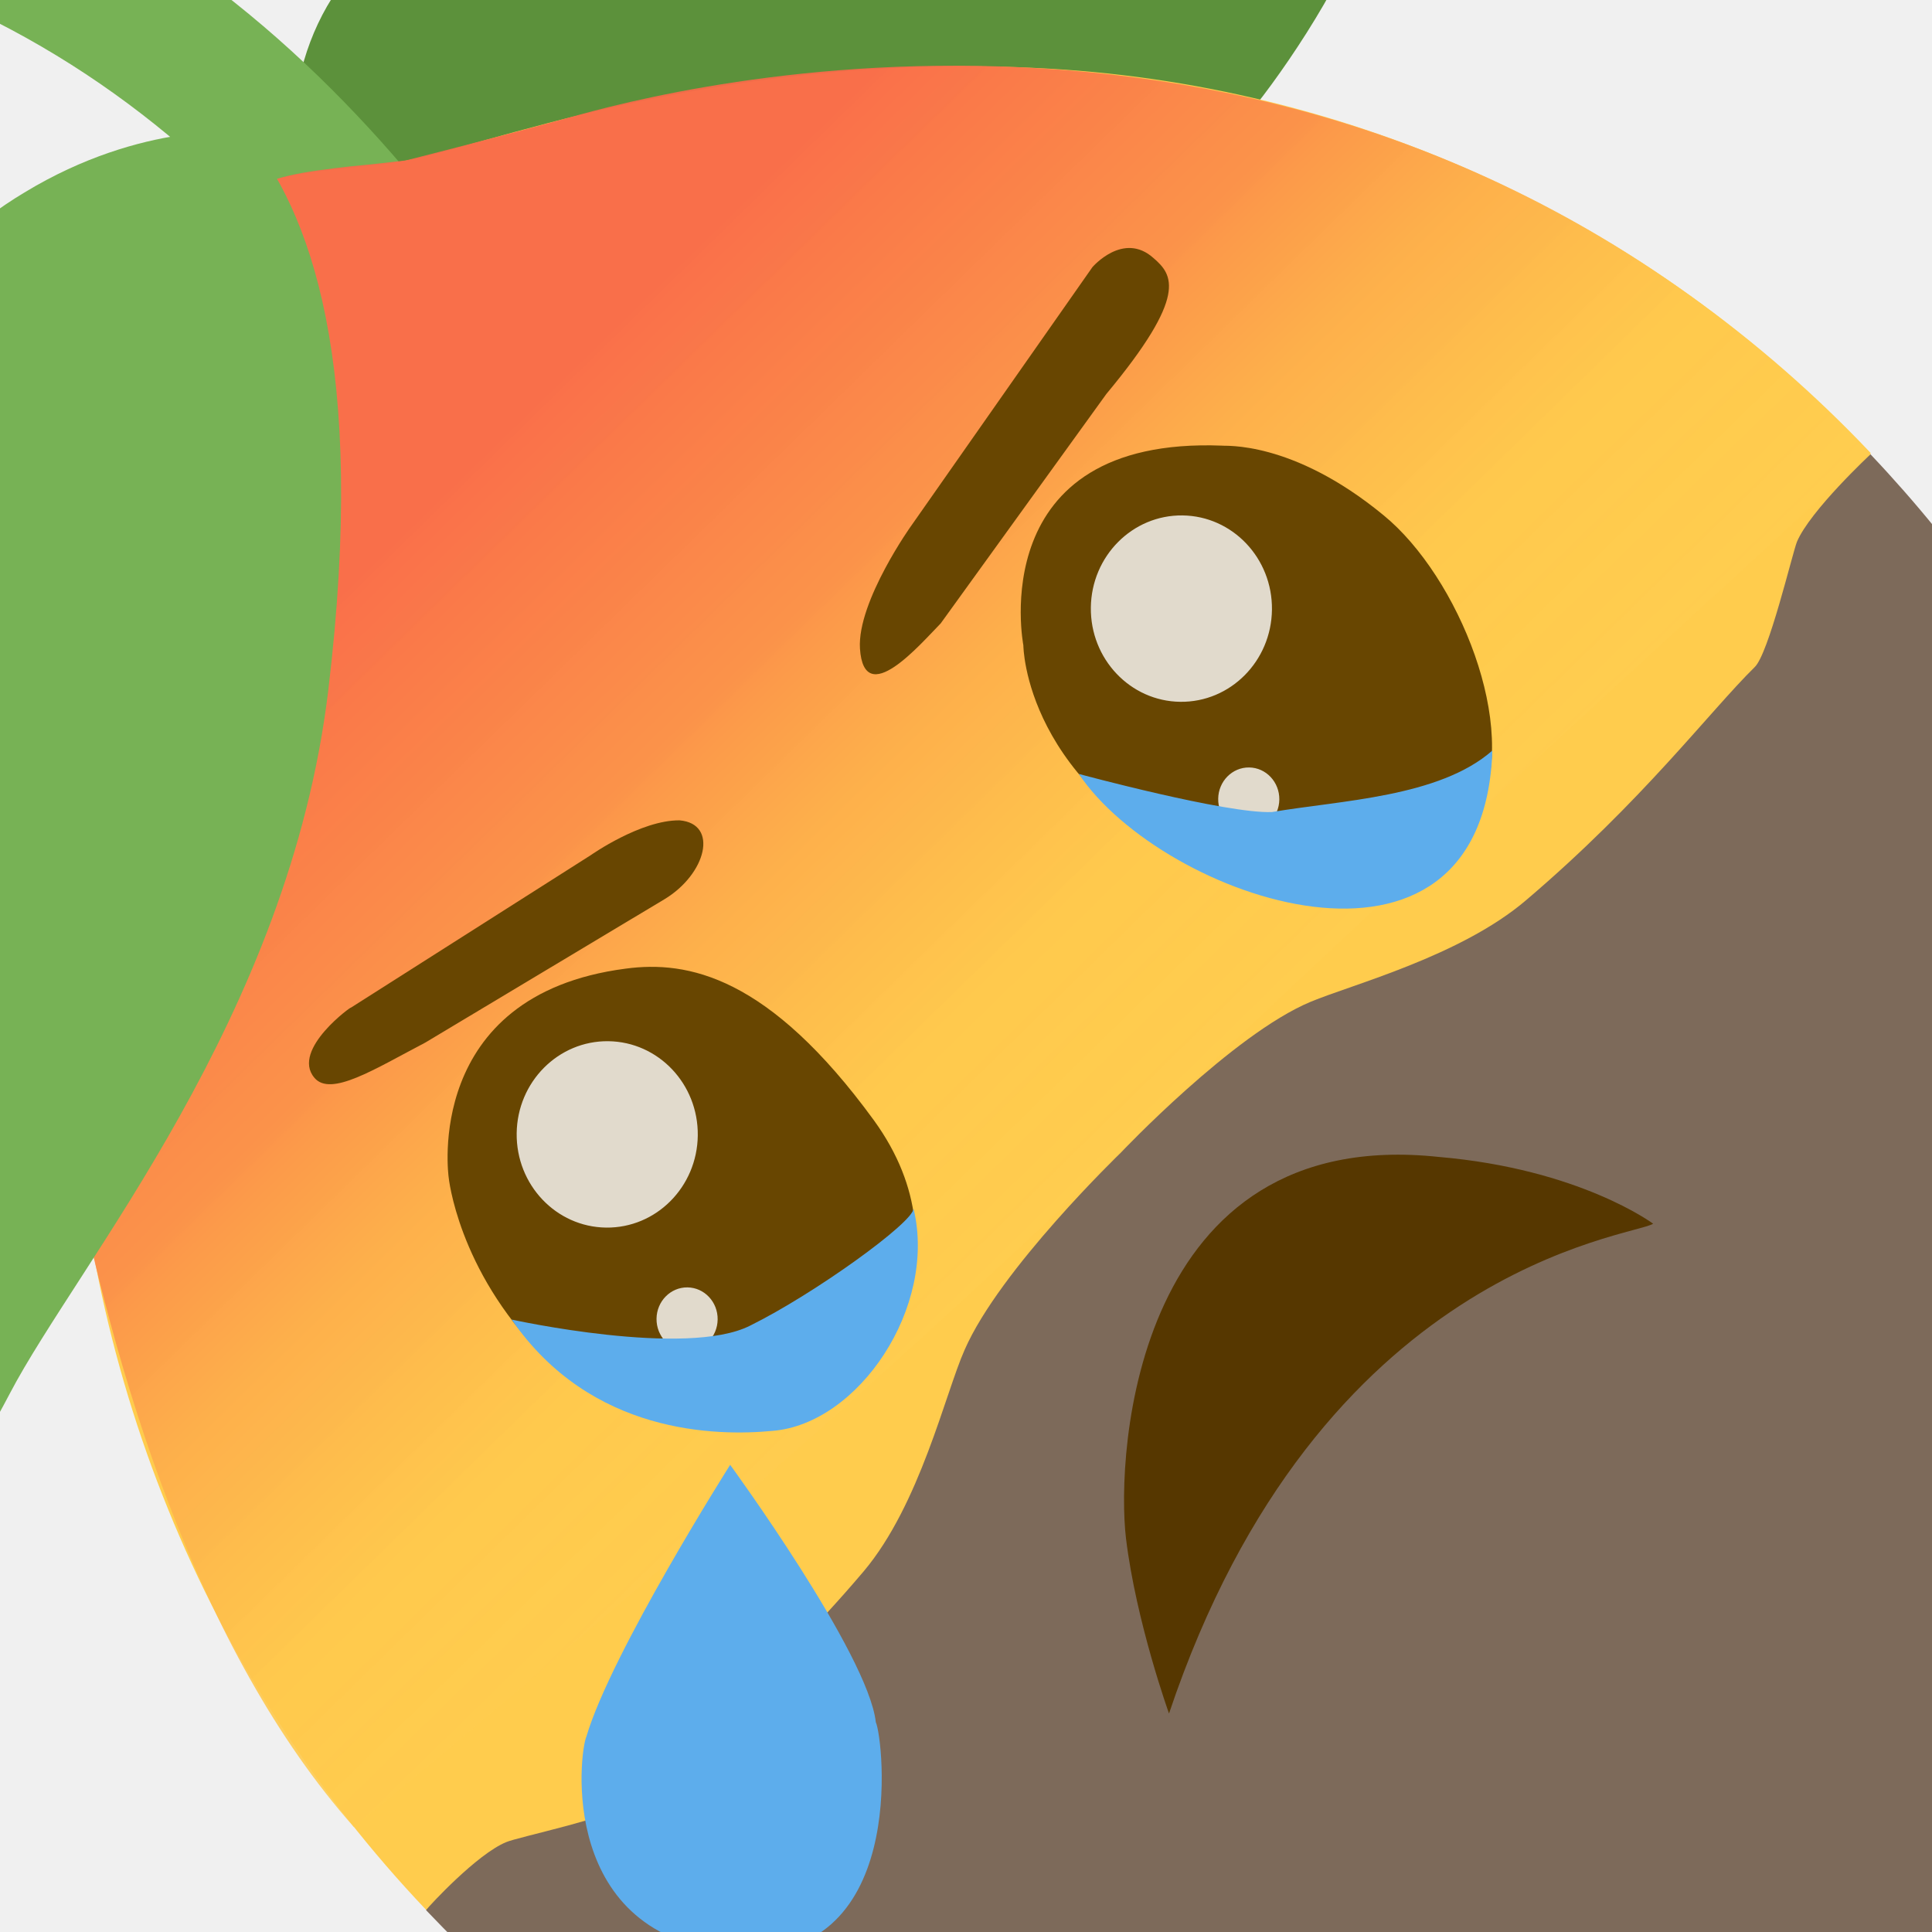
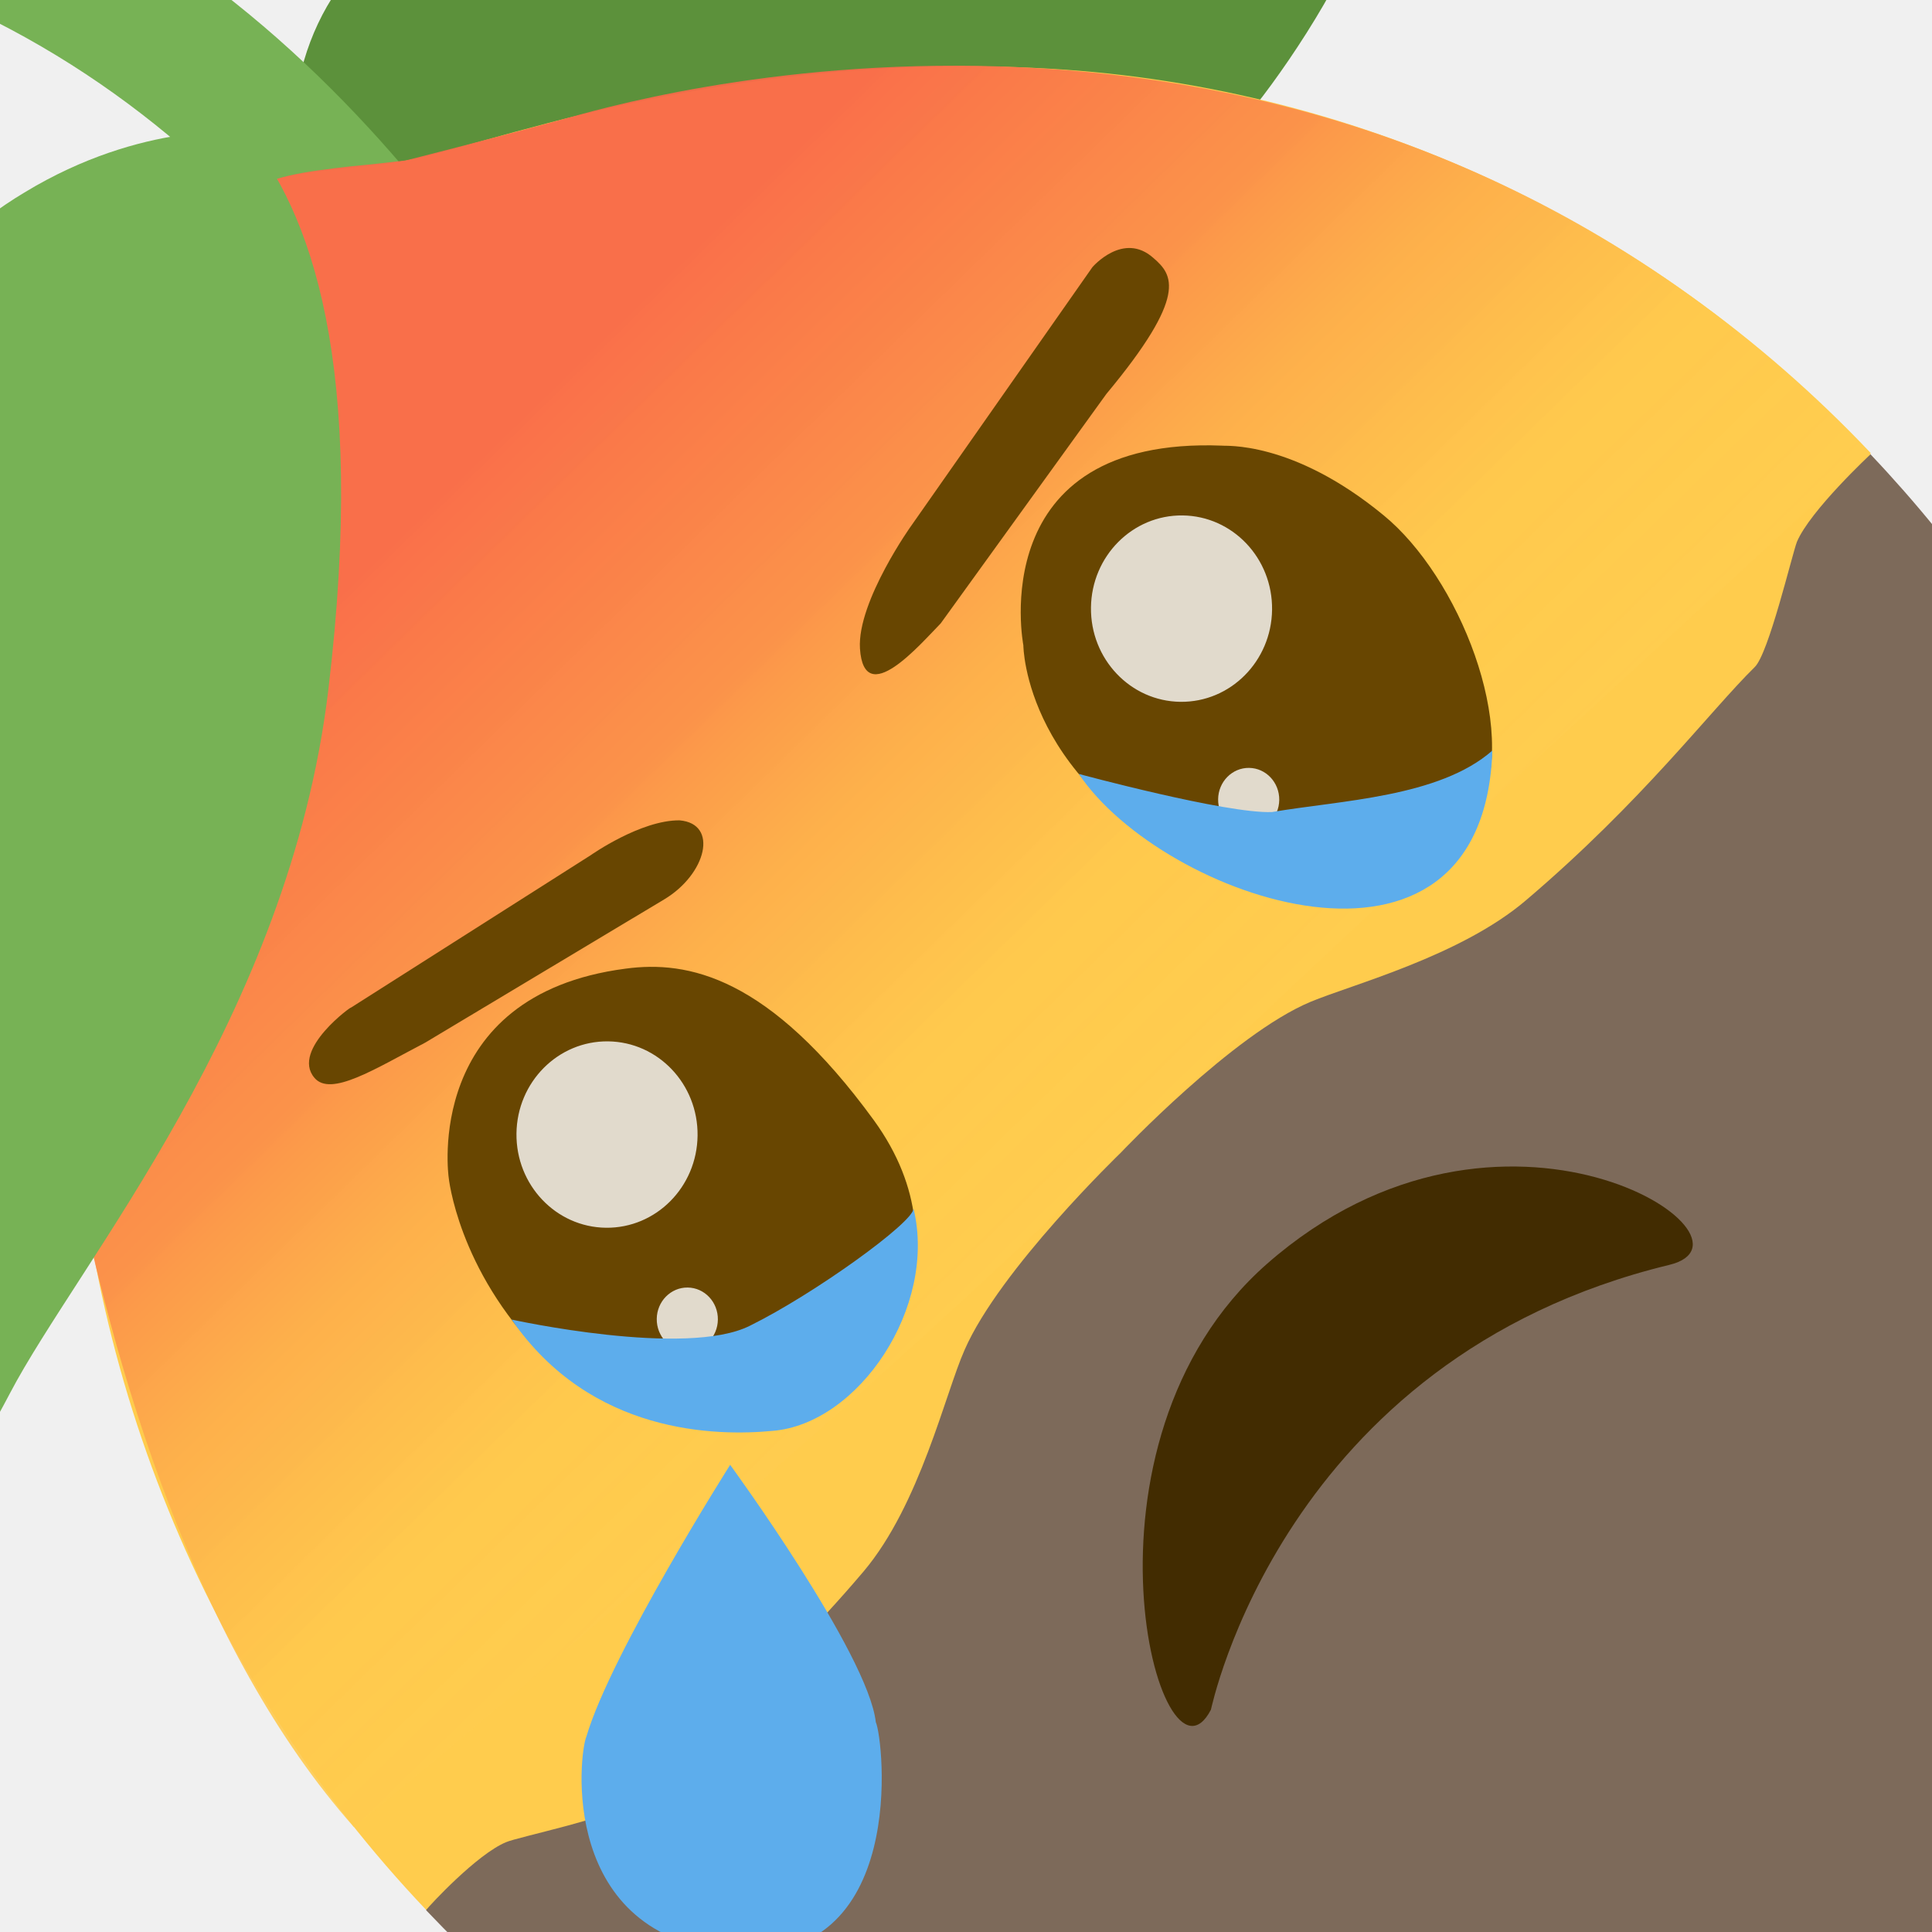
<svg xmlns="http://www.w3.org/2000/svg" version="1.1" id="Layer_1" x="0px" y="0px" viewBox="0 0 512 512" style="enable-background:new 0 0 512 512;" xml:space="preserve">
  <style type="text/css">
	.st0{fill:#5C913B;}
	.st1{fill:#77B255;}
	.st2{fill:#FFCC4D;}
	.st3{fill:url(#SVGID_1_);}
	.st4{fill:#7D6A5A;}
	.st5{fill:none;}
	.st6{fill:#684601;}
	.st7{opacity:0.8;fill:#FFFFFF;enable-background:new    ;}
	.st8{fill:#5DADEC;}
- 	.st9{fill:#563700;}
+ 	.st9{display:none;fill:#422C01;}
	.st10{display:none;fill:none;}
+ 	.st11{fill:#422C01;}
</style>
  <g id="Back-leaf">
    <path class="st0" d="M125.4-27.1c117-29.6,154.2,19.1,211.7-6.4s3.1,55.6-11.6,69.8c-14.8,14.1-145.3,100.4-203.6,72.9   S60.9-10.6,125.4-27.1z" />
  </g>
  <g id="Stem">
    <path class="st1" d="M193,223c-5.9,0.3-11.4-2.4-14.8-7.1c-13.3-17.4-25.4-37.1-38.3-58.2C95.6,85.3,45.3,3-76-19   c-9.8-1.9-16.5-12.1-14.7-22.8c1.7-10.7,11-18,21-16.1C66.9-33.1,124.1,60.5,170.2,135.9c12.3,20.1,23.9,39.1,36,54.8   c6.4,8.5,5.4,20.6-2.5,27.8C200.8,221.2,197.1,222.7,193,223z" />
  </g>
  <g id="Base">
    <g id="Lemon">
      <path class="st2" d="M59.8,55c0.6-0.6,1.1-1.1,1.7-1.6c8.6-7.3,20.5-7.7,40.9-10l3.2-0.5c20.5-3,82.3-29,168.6-24.9l0,0    c83.7,3.8,163,40.2,221.5,102l2.6,86.2c45.6,48.1,65.4,236.4-4.8,307.1s-247.3,46-295.3-4.7l-85.3-2.5    c-58.7-61.8-92.3-144.3-93.8-230.8l0,0c-2-89,24.7-152.1,28-173.3l0.4-3.3c2.7-21.1,3.4-33.2,10.7-42.1    C58.5,56.1,59.1,55.6,59.8,55L59.8,55L59.8,55z" />
    </g>
-     <linearGradient id="SVGID_1_" gradientUnits="userSpaceOnUse" x1="215.614" y1="-1511.613" x2="-70.933" y2="-1225.066" gradientTransform="matrix(0.9999 1.161072e-02 1.161072e-02 -0.9999 103.7862 -1204.542)">
+     <linearGradient id="SVGID_1_" gradientUnits="userSpaceOnUse" x1="221.358" y1="2682.057" x2="-65.189" y2="2395.51" gradientTransform="matrix(0.9999 1.161072e-02 -1.161072e-02 0.9999 111.6331 -2374.936)">
      <stop offset="0" style="stop-color:#FFFFFF;stop-opacity:0.8" />
      <stop offset="0" style="stop-color:#FFF8E8;stop-opacity:0.802" />
      <stop offset="0" style="stop-color:#FFEEC4;stop-opacity:0.807" />
      <stop offset="0" style="stop-color:#FFE5A4;stop-opacity:0.812" />
      <stop offset="0" style="stop-color:#FFDD88;stop-opacity:0.818" />
      <stop offset="0" style="stop-color:#FFD772;stop-opacity:0.824" />
      <stop offset="0" style="stop-color:#FFD261;stop-opacity:0.832" />
      <stop offset="0" style="stop-color:#FFCE56;stop-opacity:0.841" />
      <stop offset="0" style="stop-color:#FFCD4F;stop-opacity:0.854" />
      <stop offset="0.15" style="stop-color:#FFC94D;stop-opacity:0.898" />
      <stop offset="0.216" style="stop-color:#FEBE4C;stop-opacity:0.906" />
      <stop offset="0.308" style="stop-color:#FDAD4B;stop-opacity:0.912" />
      <stop offset="0.395" style="stop-color:#FB954A;stop-opacity:0.919" />
      <stop offset="0.415" style="stop-color:#FB8E4A;stop-opacity:0.92" />
      <stop offset="0.637" style="stop-color:#F96949;stop-opacity:0.94" />
    </linearGradient>
    <path class="st3" d="M35.7,73.5L4.9,191.3c0,0,5.9,199.3,88.9,292.9c0,0,128.2-104.5,215.3-190.9   c40.7-40.3,186.5-173.2,186.5-173.2C362.8-19.4,190.4,20.2,153.2,30.5c-22.5,6.2-45.6,12-45.6,12c0.2,0-9.2,1.1-14.8,1.6   c-11.3,1.3-22.9,2.7-27,7.5C50.6,68.6,35.7,73.5,35.7,73.5" />
    <g id="Shape">
      <path class="st4" d="M112.9,506.2c1.1-1.4,13.5-14.8,21.2-18c3.2-1.4,28.1-6.5,31.7-10.1c11.7-12,36.6-30.4,63.1-61.7    c14.9-17.7,21.6-47.1,26.7-58.6c9.3-21.4,41.4-52.3,41.4-52.3s29.7-31.4,50.3-40c11-4.6,39.8-12.1,57.2-27    c30.9-26.3,48.6-50,60.5-61.7c3.7-3.5,9.9-29.8,11.2-33.2c3.5-8.3,19.5-23.2,19.5-23.2l0.1,0.1c95.6,100.9,118.1,247.7,68.2,370.1    c-16.3,40,1.2,65.3-15.1,81.2c-15.8,16.2-39.8-2.3-78.9,13.5C350.3,633.7,208.6,607.1,112.9,506.2L112.9,506.2z" />
    </g>
  </g>
  <line class="st5" x1="75.8" y1="54.8" x2="109.3" y2="42.4" />
  <g id="Front-leaf">
    <path class="st1" d="M64.9,35c0,0-27.1-3-58.4,16C-0.2,55-7,60.1-13.8,66.4c-15.4,14.2-30.7,34.7-43.3,64.4   C-101.2,235-41.4,310.3-44.7,380.1c-3.4,69.8,29.2,23.8,47.3-10.8s74-99.6,84.4-186.4S82.2,55.7,64.9,35z" />
  </g>
  <path class="st6" d="M176.1,238.3c11.1-6.7,14.4-20,4-20.9c-10.3-0.1-23.5,9.2-23.5,9.2l-63.7,40.5c0.9-0.9-15.9,11-9.6,18.5  c4.3,5.2,16-2.3,29.4-9.3L176.1,238.3z" />
  <path class="st6" d="M118.9,312c0,0,2.4,24.4,24.8,47.1c19.5,17.4,59.7,26,78.7,12.3c8.1-5.9,35.3-38.5,9.2-74.5  c-27.9-38.3-49.4-42.4-65.8-40.2C112,263.7,118.9,312,118.9,312z" />
-   <ellipse transform="matrix(1.161148e-02 -0.9999 0.9999 1.161148e-02 -169.5937 527.5932)" class="st7" cx="182.1" cy="349.6" rx="8.4" ry="8.1" />
-   <ellipse transform="matrix(1.161148e-02 -0.9999 0.9999 1.161148e-02 -141.5169 458.0213)" class="st7" cx="160.9" cy="300.6" rx="24.7" ry="24" />
+   <ellipse transform="matrix(1.161262e-02 -0.9999 0.9999 1.161262e-02 -169.5348 527.6307)" class="st7" cx="182.1" cy="349.6" rx="8.4" ry="8.1" />
+   <ellipse transform="matrix(1.161262e-02 -0.9999 0.9999 1.161262e-02 -141.5719 458.061)" class="st7" cx="160.9" cy="300.6" rx="24.7" ry="24" />
  <path class="st8" d="M242.1,320.3c6.3,26.1-14.6,57.1-37.4,58.9c-14.8,1.4-48.1,1-69.1-29.5c0,0,46.3,10.2,63.2,1.6  C215.8,342.9,242,324,242.1,320.3z" />
  <path class="st6" d="M249.3,165.2c-5.4,5.5-20.3,23-21.4,6.7c-0.8-12.6,14.1-33.3,13.4-32.3l48.2-68.8c0,0,8.2-9.6,16.2-2.4  c5.1,4.4,9.3,9.8-12.5,36L249.3,165.2z" />
  <path class="st6" d="M323.9,118.1c0.4,0.2,18.4-1.6,42.7,18.4c20,16.3,36.2,56.7,25.3,77.9c-4.8,9-27.4,19.1-70.1,16.6  c-50.5-22.3-50.6-60-50.6-60S260.4,115.6,323.9,118.1" />
-   <ellipse transform="matrix(1.161148e-02 -0.9999 0.9999 1.161148e-02 115.3118 540.2926)" class="st7" cx="331" cy="211.8" rx="8.4" ry="8.1" />
+   <ellipse transform="matrix(1.161262e-02 -0.9999 0.9999 1.161262e-02 115.1937 540.3036)" class="st7" cx="330.9" cy="211.9" rx="8.4" ry="8.1" />
  <path class="st8" d="M285.9,205.1c0,0,39.2,10.6,51.2,10.1c18.1-3.1,44.3-3.9,58.4-16.3C393.1,268.1,307.9,238,285.9,205.1z" />
-   <path class="st9" d="M309.8,454.1c0,0-8.7-24.2-11.4-46.4c-2.7-22.7,2.4-109.7,82.9-101.1c37.4,3.2,56.8,17.7,56.8,17.7  C432.6,327.8,349.6,335.5,309.8,454.1z" />
+   <path class="st9" d="M309.8,454.1c0,0-8.7-24.2-11.4-46.4c-2.7-22.7,2.4-109.7,82.9-101.1c37.4,3.2,56.8,17.7,56.8,17.7  C432.6,327.8,349.9,336,309.8,454.1z" />
  <path class="st8" d="M193.5,388.2c0,0-31.5,49.7-38.1,72c-1.9,4.3-7.7,53.4,39.1,57.1c46.6,3.6,39.6-56.7,37.6-60.9  C230.1,438.3,193.5,388.2,193.5,388.2z" />
  <line class="st10" x1="6" y1="-66.6" x2="618" y2="506.6" />
-   <ellipse transform="matrix(1.161075e-02 -0.9999 0.9999 1.161075e-02 148.2633 472.4863)" class="st7" cx="313.1" cy="161.2" rx="24.7" ry="24" />
+   <ellipse transform="matrix(1.161189e-02 -0.9999 0.9999 1.161189e-02 148.1955 472.4879)" class="st7" cx="313.1" cy="161.3" rx="24.7" ry="24" />
+   <path class="st11" d="M442.4,335.2c28-6.8-44.3-54.9-106.6-0.3c-54.3,47.7-28.2,143.9-14.9,118.2C321,453.1,339.7,360.1,442.4,335.2  z" />
</svg>
